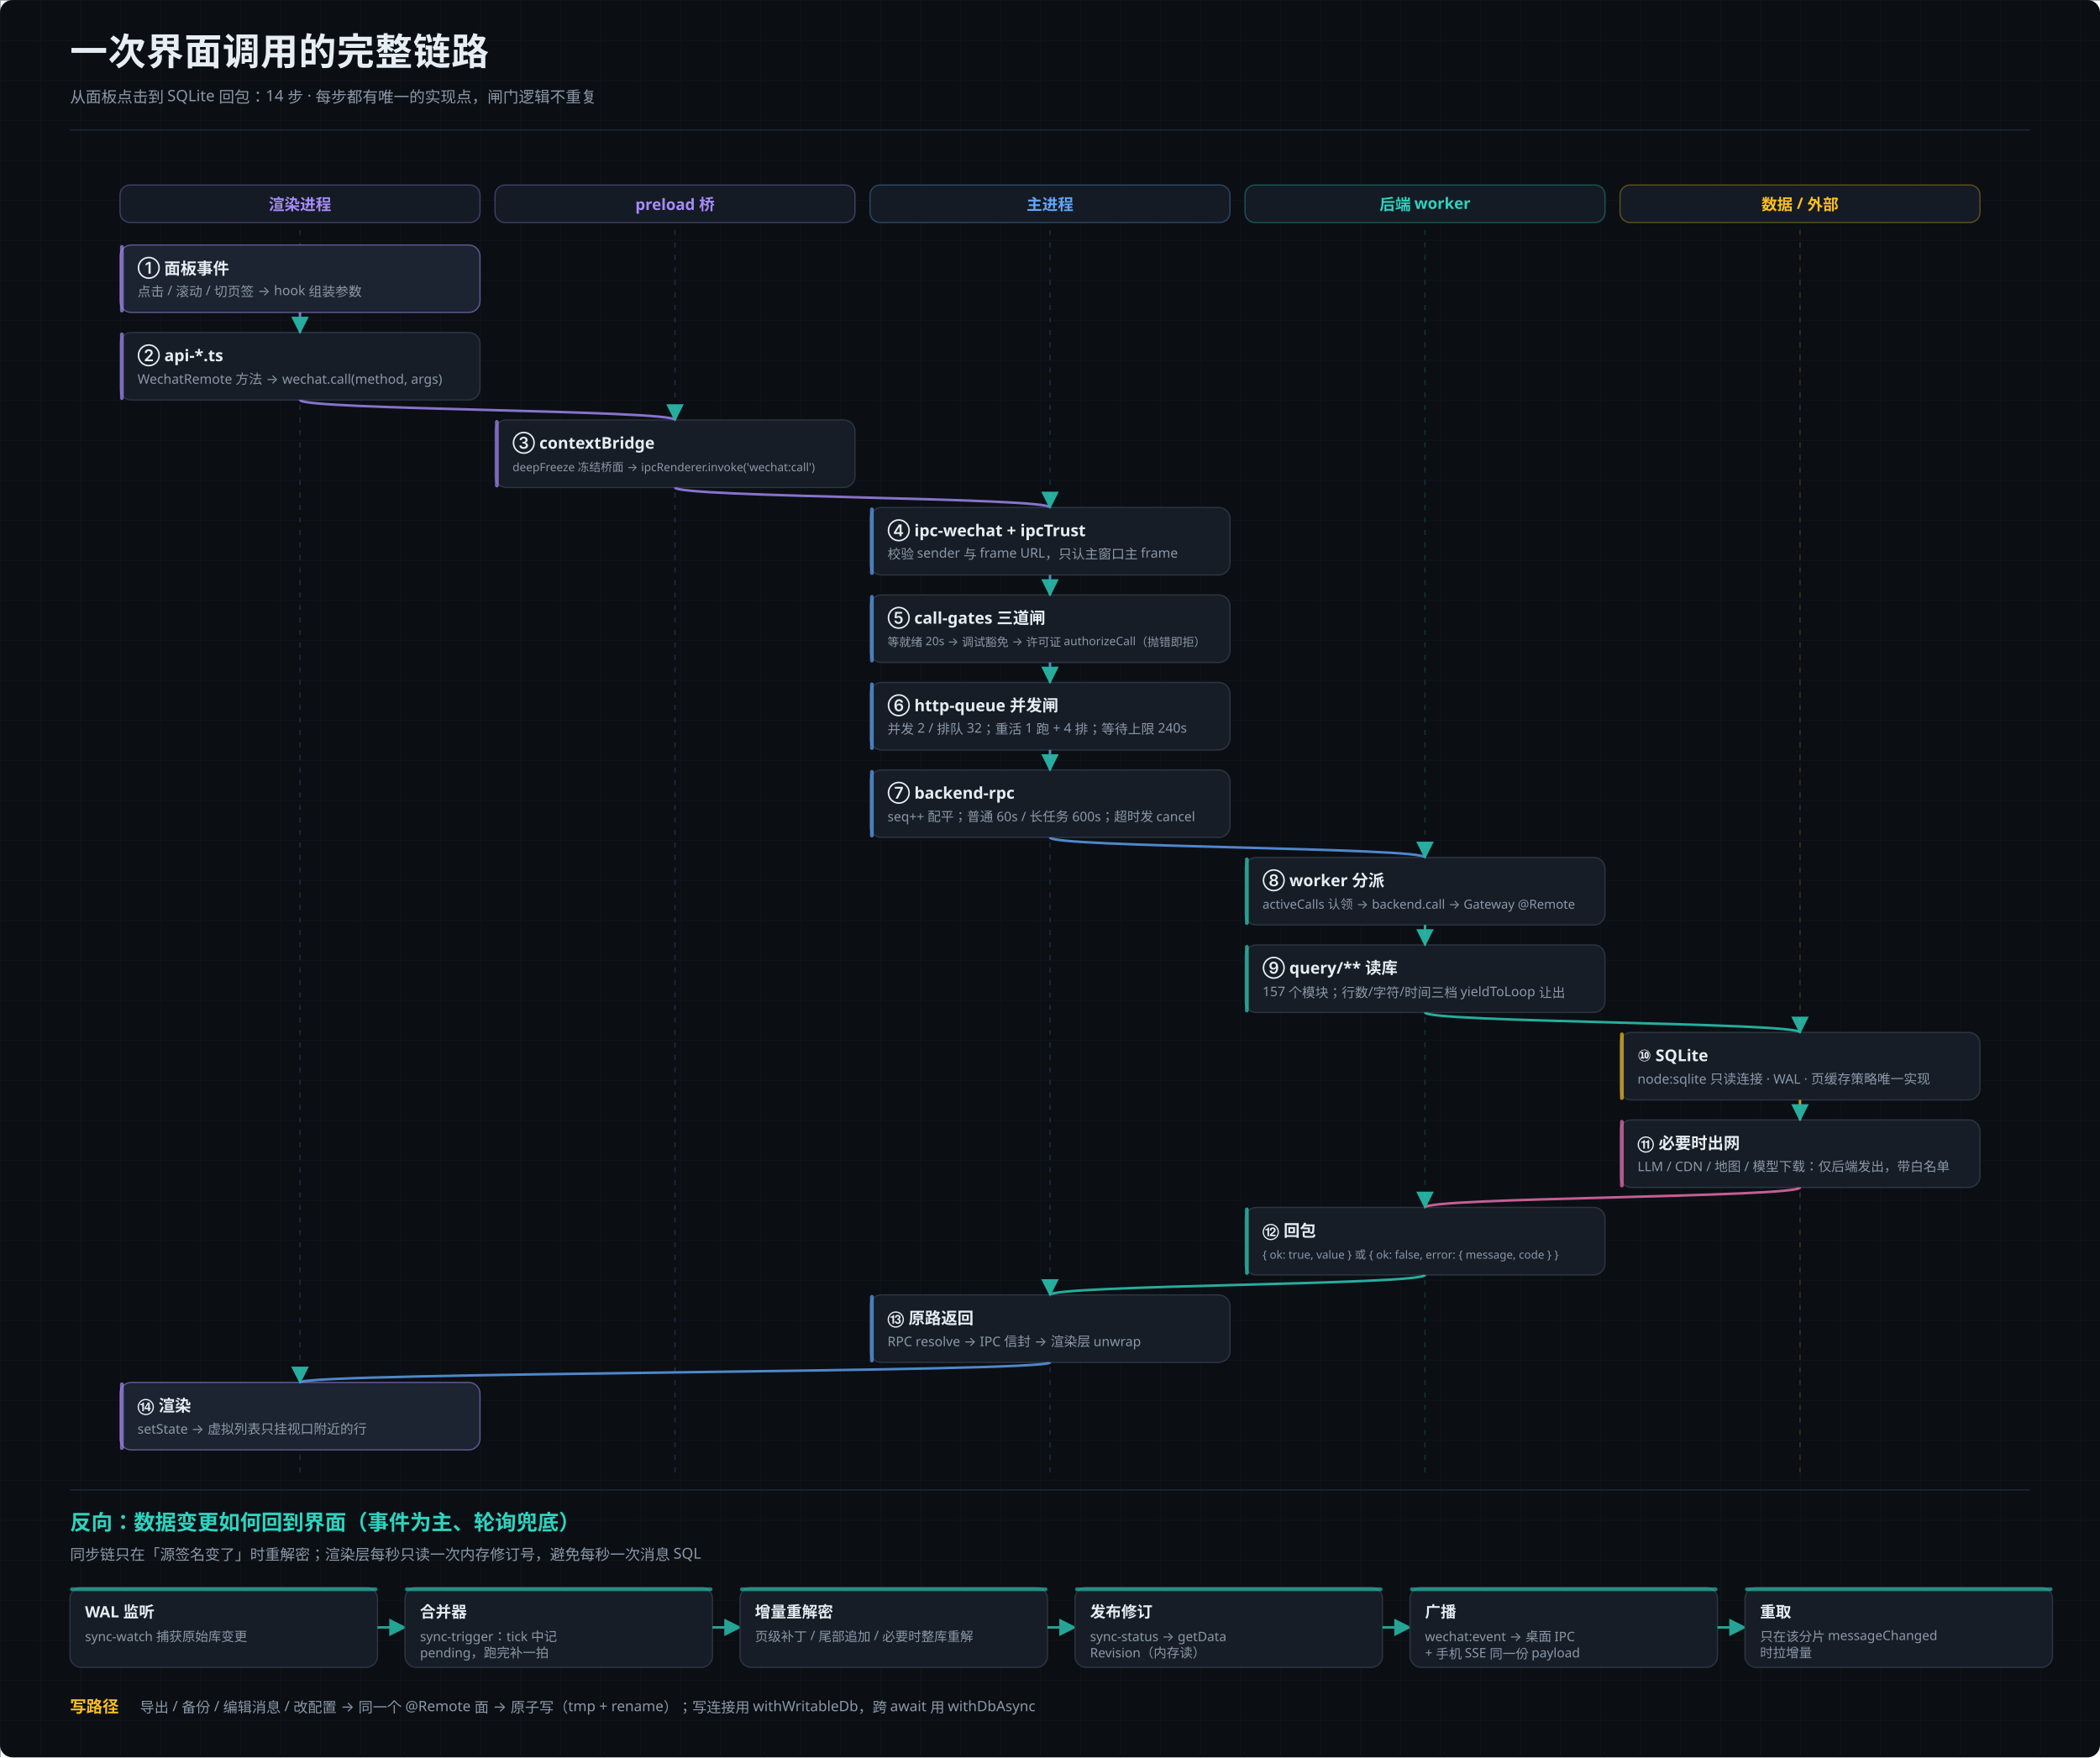
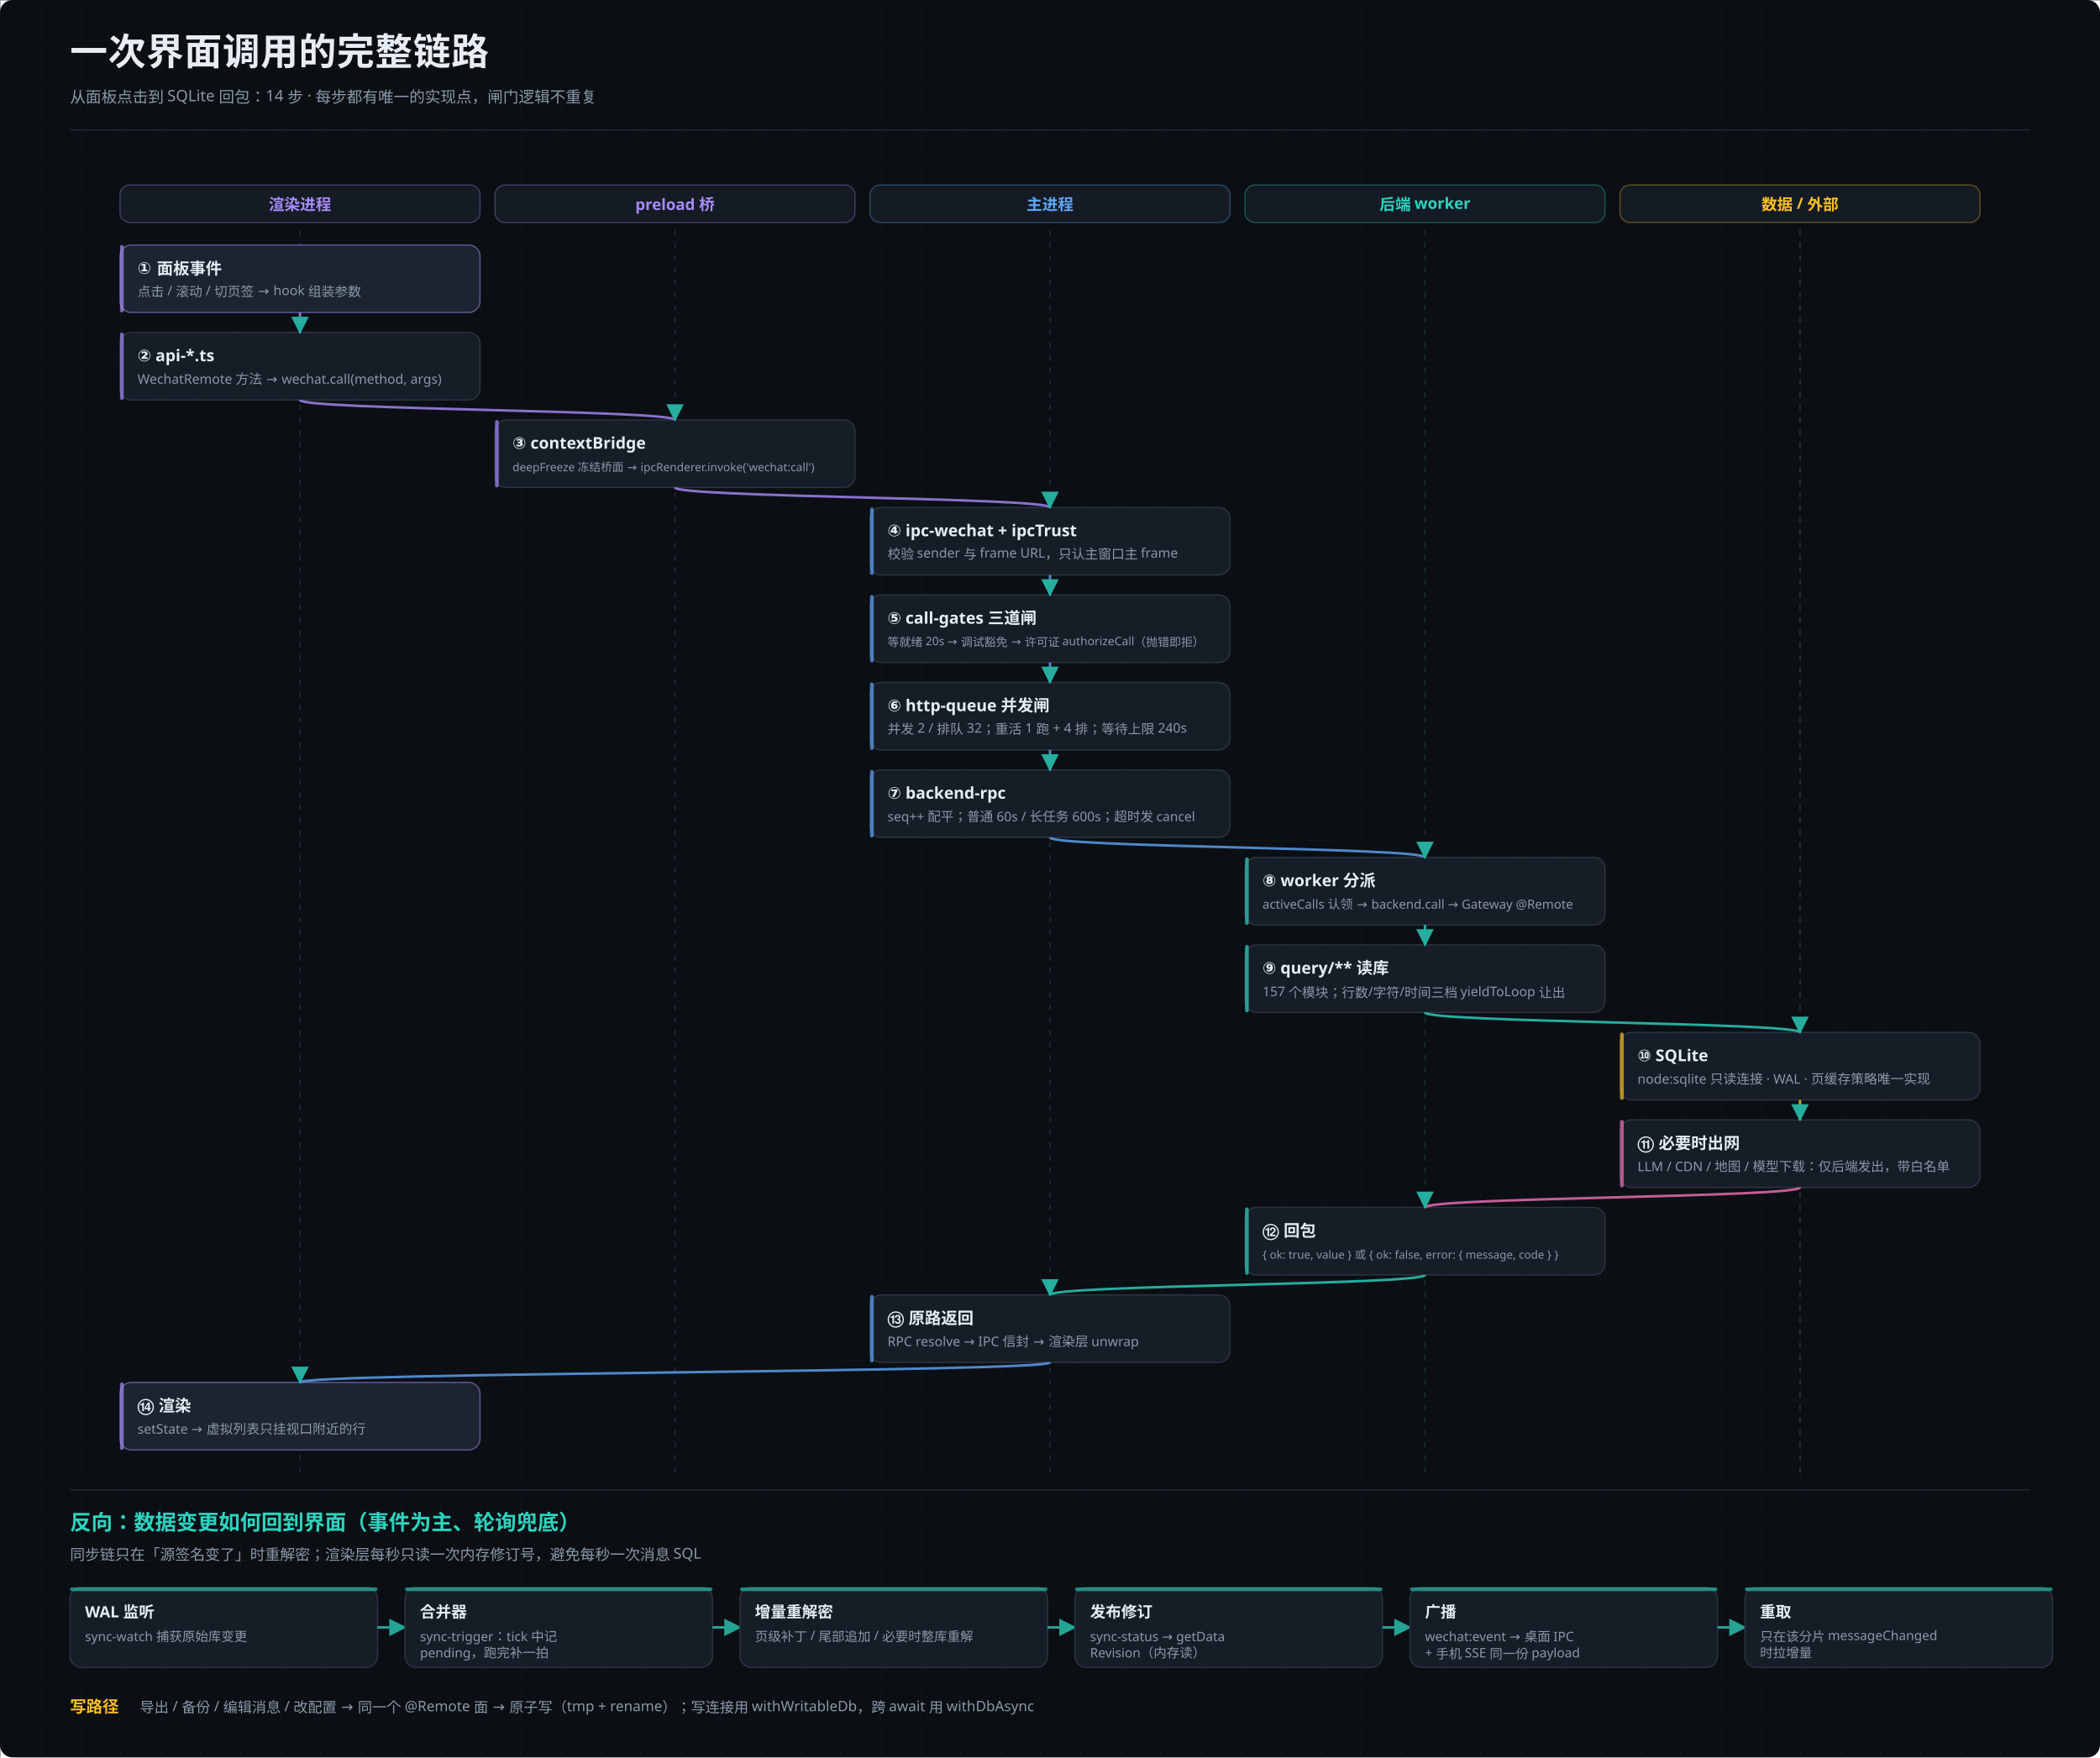
- <svg xmlns="http://www.w3.org/2000/svg" width="1680" height="1406" viewBox="0 0 1680 1406" font-family="&quot;Segoe UI&quot;, &quot;Microsoft YaHei&quot;, system-ui, -apple-system, sans-serif">
+ <svg xmlns="http://www.w3.org/2000/svg" width="1680" height="1406" viewBox="0 0 1680 1406" font-family="system-ui, sans-serif">
  <defs>
    <marker id="a-dim" viewBox="0 0 10 10" refX="9" refY="5" markerWidth="7" markerHeight="7" orient="auto-start-reverse">
      <path d="M 0 0 L 10 5 L 0 10 z" fill="#3d4855" />
    </marker>
    <marker id="a-blue" viewBox="0 0 10 10" refX="9" refY="5" markerWidth="7" markerHeight="7" orient="auto-start-reverse">
      <path d="M 0 0 L 10 5 L 0 10 z" fill="#60a5fa" />
    </marker>
    <marker id="a-teal" viewBox="0 0 10 10" refX="9" refY="5" markerWidth="7" markerHeight="7" orient="auto-start-reverse">
      <path d="M 0 0 L 10 5 L 0 10 z" fill="#2dd4bf" />
    </marker>
    <marker id="a-amber" viewBox="0 0 10 10" refX="9" refY="5" markerWidth="7" markerHeight="7" orient="auto-start-reverse">
      <path d="M 0 0 L 10 5 L 0 10 z" fill="#fbbf24" />
    </marker>
    <marker id="a-pink" viewBox="0 0 10 10" refX="9" refY="5" markerWidth="7" markerHeight="7" orient="auto-start-reverse">
      <path d="M 0 0 L 10 5 L 0 10 z" fill="#f472b6" />
    </marker>
    <marker id="a-violet" viewBox="0 0 10 10" refX="9" refY="5" markerWidth="7" markerHeight="7" orient="auto-start-reverse">
      <path d="M 0 0 L 10 5 L 0 10 z" fill="#a78bfa" />
    </marker>
    <filter id="glow" x="-30%" y="-30%" width="160%" height="160%">
      <feGaussianBlur stdDeviation="6" result="b" />
      <feMerge>
        <feMergeNode in="b" />
        <feMergeNode in="SourceGraphic" />
      </feMerge>
    </filter>
    <pattern id="grid" width="32" height="32" patternUnits="userSpaceOnUse">
      <path d="M32 0 L0 0 0 32" fill="none" stroke="#151b23" stroke-width="1" />
    </pattern>
  </defs>
  <rect x="0.0" y="0.0" width="1680.0" height="1406.0" rx="10" fill="#0b0f14" opacity="1.0" />
  <rect width="1680" height="1406" fill="url(#grid)" opacity="0.5" />
-   <text x="56.0" y="52.0" font-family="&quot;Segoe UI&quot;, &quot;Microsoft YaHei&quot;, system-ui, -apple-system, sans-serif" font-size="30" fill="#e6edf3" font-weight="700" text-anchor="start" opacity="1.0" letter-spacing="0.5">一次界面调用的完整链路</text>
-   <text x="56.0" y="82.0" font-family="&quot;Segoe UI&quot;, &quot;Microsoft YaHei&quot;, system-ui, -apple-system, sans-serif" font-size="12.5" fill="#8b98a8" font-weight="400" text-anchor="start" opacity="1.0">从面板点击到 SQLite 回包：14 步 · 每步都有唯一的实现点，闸门逻辑不重复</text>
+   <text x="56.0" y="52.0" font-family="system-ui, sans-serif" font-size="30" fill="#e6edf3" font-weight="700" text-anchor="start" opacity="1.0" letter-spacing="0.5">一次界面调用的完整链路</text>
+   <text x="56.0" y="82.0" font-family="system-ui, sans-serif" font-size="12.5" fill="#8b98a8" font-weight="400" text-anchor="start" opacity="1.0">从面板点击到 SQLite 回包：14 步 · 每步都有唯一的实现点，闸门逻辑不重复</text>
  <line x1="56" y1="104" x2="1624" y2="104" stroke="#1e2732" />
  <line x1="240.0" y1="184" x2="240.0" y2="1180" stroke="#a78bfa" stroke-width="1" stroke-dasharray="4 6" opacity="0.20" />
  <rect x="96.0" y="148.0" width="288.0" height="30.0" rx="8" fill="#141b24" stroke="#a78bfa55" stroke-width="1.0" opacity="1.0" />
-   <text x="240.0" y="168.0" font-family="&quot;Segoe UI&quot;, &quot;Microsoft YaHei&quot;, system-ui, -apple-system, sans-serif" font-size="12.5" fill="#a78bfa" font-weight="600" text-anchor="middle" opacity="1.0">渲染进程</text>
+   <text x="240.0" y="168.0" font-family="system-ui, sans-serif" font-size="12.5" fill="#a78bfa" font-weight="600" text-anchor="middle" opacity="1.0">渲染进程</text>
  <line x1="540.0" y1="184" x2="540.0" y2="1180" stroke="#a78bfa" stroke-width="1" stroke-dasharray="4 6" opacity="0.20" />
  <rect x="396.0" y="148.0" width="288.0" height="30.0" rx="8" fill="#141b24" stroke="#a78bfa55" stroke-width="1.0" opacity="1.0" />
-   <text x="540.0" y="168.0" font-family="&quot;Segoe UI&quot;, &quot;Microsoft YaHei&quot;, system-ui, -apple-system, sans-serif" font-size="12.5" fill="#a78bfa" font-weight="600" text-anchor="middle" opacity="1.0">preload 桥</text>
+   <text x="540.0" y="168.0" font-family="system-ui, sans-serif" font-size="12.5" fill="#a78bfa" font-weight="600" text-anchor="middle" opacity="1.0">preload 桥</text>
  <line x1="840.0" y1="184" x2="840.0" y2="1180" stroke="#60a5fa" stroke-width="1" stroke-dasharray="4 6" opacity="0.20" />
  <rect x="696.0" y="148.0" width="288.0" height="30.0" rx="8" fill="#141b24" stroke="#60a5fa55" stroke-width="1.0" opacity="1.0" />
-   <text x="840.0" y="168.0" font-family="&quot;Segoe UI&quot;, &quot;Microsoft YaHei&quot;, system-ui, -apple-system, sans-serif" font-size="12.5" fill="#60a5fa" font-weight="600" text-anchor="middle" opacity="1.0">主进程</text>
+   <text x="840.0" y="168.0" font-family="system-ui, sans-serif" font-size="12.5" fill="#60a5fa" font-weight="600" text-anchor="middle" opacity="1.0">主进程</text>
  <line x1="1140.0" y1="184" x2="1140.0" y2="1180" stroke="#2dd4bf" stroke-width="1" stroke-dasharray="4 6" opacity="0.20" />
  <rect x="996.0" y="148.0" width="288.0" height="30.0" rx="8" fill="#141b24" stroke="#2dd4bf55" stroke-width="1.0" opacity="1.0" />
-   <text x="1140.0" y="168.0" font-family="&quot;Segoe UI&quot;, &quot;Microsoft YaHei&quot;, system-ui, -apple-system, sans-serif" font-size="12.5" fill="#2dd4bf" font-weight="600" text-anchor="middle" opacity="1.0">后端 worker</text>
+   <text x="1140.0" y="168.0" font-family="system-ui, sans-serif" font-size="12.5" fill="#2dd4bf" font-weight="600" text-anchor="middle" opacity="1.0">后端 worker</text>
  <line x1="1440.0" y1="184" x2="1440.0" y2="1180" stroke="#fbbf24" stroke-width="1" stroke-dasharray="4 6" opacity="0.20" />
  <rect x="1296.0" y="148.0" width="288.0" height="30.0" rx="8" fill="#141b24" stroke="#fbbf2455" stroke-width="1.0" opacity="1.0" />
-   <text x="1440.0" y="168.0" font-family="&quot;Segoe UI&quot;, &quot;Microsoft YaHei&quot;, system-ui, -apple-system, sans-serif" font-size="12.5" fill="#fbbf24" font-weight="600" text-anchor="middle" opacity="1.0">数据 / 外部</text>
+   <text x="1440.0" y="168.0" font-family="system-ui, sans-serif" font-size="12.5" fill="#fbbf24" font-weight="600" text-anchor="middle" opacity="1.0">数据 / 外部</text>
  <rect x="96.0" y="196.0" width="288.0" height="54.0" rx="9" fill="#1b2430" stroke="#a78bfa88" stroke-width="1.0" opacity="1.0" />
  <rect x="96.0" y="196.0" width="3.0" height="54.0" rx="1.5" fill="#a78bfa" opacity="0.7" />
-   <text x="110.0" y="219.0" font-family="&quot;Segoe UI&quot;, &quot;Microsoft YaHei&quot;, system-ui, -apple-system, sans-serif" font-size="13" fill="#e6edf3" font-weight="600" text-anchor="start" opacity="1.0">① 面板事件</text>
-   <text x="110.0" y="237.0" font-family="&quot;Segoe UI&quot;, &quot;Microsoft YaHei&quot;, system-ui, -apple-system, sans-serif" font-size="10.6" fill="#8b98a8" font-weight="400" text-anchor="start" opacity="1.0">点击 / 滚动 / 切页签 → hook 组装参数</text>
+   <text x="110.0" y="219.0" font-family="system-ui, sans-serif" font-size="13" fill="#e6edf3" font-weight="600" text-anchor="start" opacity="1.0">① 面板事件</text>
+   <text x="110.0" y="237.0" font-family="system-ui, sans-serif" font-size="10.6" fill="#8b98a8" font-weight="400" text-anchor="start" opacity="1.0">点击 / 滚动 / 切页签 → hook 组装参数</text>
  <rect x="96.0" y="266.0" width="288.0" height="54.0" rx="9" fill="#161d26" stroke="#2b3542" stroke-width="1.0" opacity="1.0" />
  <rect x="96.0" y="266.0" width="3.0" height="54.0" rx="1.5" fill="#a78bfa" opacity="0.7" />
-   <text x="110.0" y="289.0" font-family="&quot;Segoe UI&quot;, &quot;Microsoft YaHei&quot;, system-ui, -apple-system, sans-serif" font-size="13" fill="#e6edf3" font-weight="600" text-anchor="start" opacity="1.0">② api-*.ts</text>
-   <text x="110.0" y="307.0" font-family="&quot;Segoe UI&quot;, &quot;Microsoft YaHei&quot;, system-ui, -apple-system, sans-serif" font-size="10.6" fill="#8b98a8" font-weight="400" text-anchor="start" opacity="1.0">WechatRemote 方法 → wechat.call(method, args)</text>
+   <text x="110.0" y="289.0" font-family="system-ui, sans-serif" font-size="13" fill="#e6edf3" font-weight="600" text-anchor="start" opacity="1.0">② api-*.ts</text>
+   <text x="110.0" y="307.0" font-family="system-ui, sans-serif" font-size="10.6" fill="#8b98a8" font-weight="400" text-anchor="start" opacity="1.0">WechatRemote 方法 → wechat.call(method, args)</text>
  <rect x="396.0" y="336.0" width="288.0" height="54.0" rx="9" fill="#161d26" stroke="#2b3542" stroke-width="1.0" opacity="1.0" />
  <rect x="396.0" y="336.0" width="3.0" height="54.0" rx="1.5" fill="#a78bfa" opacity="0.7" />
-   <text x="410.0" y="359.0" font-family="&quot;Segoe UI&quot;, &quot;Microsoft YaHei&quot;, system-ui, -apple-system, sans-serif" font-size="13" fill="#e6edf3" font-weight="600" text-anchor="start" opacity="1.0">③ contextBridge</text>
-   <text x="410.0" y="377.0" font-family="&quot;Segoe UI&quot;, &quot;Microsoft YaHei&quot;, system-ui, -apple-system, sans-serif" font-size="9.184" fill="#8b98a8" font-weight="400" text-anchor="start" opacity="1.0">deepFreeze 冻结桥面 → ipcRenderer.invoke('wechat:call')</text>
+   <text x="410.0" y="359.0" font-family="system-ui, sans-serif" font-size="13" fill="#e6edf3" font-weight="600" text-anchor="start" opacity="1.0">③ contextBridge</text>
+   <text x="410.0" y="377.0" font-family="system-ui, sans-serif" font-size="9.184" fill="#8b98a8" font-weight="400" text-anchor="start" opacity="1.0">deepFreeze 冻结桥面 → ipcRenderer.invoke('wechat:call')</text>
  <rect x="696.0" y="406.0" width="288.0" height="54.0" rx="9" fill="#161d26" stroke="#2b3542" stroke-width="1.0" opacity="1.0" />
  <rect x="696.0" y="406.0" width="3.0" height="54.0" rx="1.5" fill="#60a5fa" opacity="0.7" />
-   <text x="710.0" y="429.0" font-family="&quot;Segoe UI&quot;, &quot;Microsoft YaHei&quot;, system-ui, -apple-system, sans-serif" font-size="13" fill="#e6edf3" font-weight="600" text-anchor="start" opacity="1.0">④ ipc-wechat + ipcTrust</text>
-   <text x="710.0" y="447.0" font-family="&quot;Segoe UI&quot;, &quot;Microsoft YaHei&quot;, system-ui, -apple-system, sans-serif" font-size="10.6" fill="#8b98a8" font-weight="400" text-anchor="start" opacity="1.0">校验 sender 与 frame URL，只认主窗口主 frame</text>
+   <text x="710.0" y="429.0" font-family="system-ui, sans-serif" font-size="13" fill="#e6edf3" font-weight="600" text-anchor="start" opacity="1.0">④ ipc-wechat + ipcTrust</text>
+   <text x="710.0" y="447.0" font-family="system-ui, sans-serif" font-size="10.6" fill="#8b98a8" font-weight="400" text-anchor="start" opacity="1.0">校验 sender 与 frame URL，只认主窗口主 frame</text>
  <rect x="696.0" y="476.0" width="288.0" height="54.0" rx="9" fill="#161d26" stroke="#2b3542" stroke-width="1.0" opacity="1.0" />
  <rect x="696.0" y="476.0" width="3.0" height="54.0" rx="1.5" fill="#60a5fa" opacity="0.7" />
-   <text x="710.0" y="499.0" font-family="&quot;Segoe UI&quot;, &quot;Microsoft YaHei&quot;, system-ui, -apple-system, sans-serif" font-size="13" fill="#e6edf3" font-weight="600" text-anchor="start" opacity="1.0">⑤ call-gates 三道闸</text>
-   <text x="710.0" y="517.0" font-family="&quot;Segoe UI&quot;, &quot;Microsoft YaHei&quot;, system-ui, -apple-system, sans-serif" font-size="9.326" fill="#8b98a8" font-weight="400" text-anchor="start" opacity="1.0">等就绪 20s → 调试豁免 → 许可证 authorizeCall（抛错即拒）</text>
+   <text x="710.0" y="499.0" font-family="system-ui, sans-serif" font-size="13" fill="#e6edf3" font-weight="600" text-anchor="start" opacity="1.0">⑤ call-gates 三道闸</text>
+   <text x="710.0" y="517.0" font-family="system-ui, sans-serif" font-size="9.326" fill="#8b98a8" font-weight="400" text-anchor="start" opacity="1.0">等就绪 20s → 调试豁免 → 许可证 authorizeCall（抛错即拒）</text>
  <rect x="696.0" y="546.0" width="288.0" height="54.0" rx="9" fill="#161d26" stroke="#2b3542" stroke-width="1.0" opacity="1.0" />
  <rect x="696.0" y="546.0" width="3.0" height="54.0" rx="1.5" fill="#60a5fa" opacity="0.7" />
-   <text x="710.0" y="569.0" font-family="&quot;Segoe UI&quot;, &quot;Microsoft YaHei&quot;, system-ui, -apple-system, sans-serif" font-size="13" fill="#e6edf3" font-weight="600" text-anchor="start" opacity="1.0">⑥ http-queue 并发闸</text>
-   <text x="710.0" y="587.0" font-family="&quot;Segoe UI&quot;, &quot;Microsoft YaHei&quot;, system-ui, -apple-system, sans-serif" font-size="10.6" fill="#8b98a8" font-weight="400" text-anchor="start" opacity="1.0">并发 2 / 排队 32；重活 1 跑 + 4 排；等待上限 240s</text>
+   <text x="710.0" y="569.0" font-family="system-ui, sans-serif" font-size="13" fill="#e6edf3" font-weight="600" text-anchor="start" opacity="1.0">⑥ http-queue 并发闸</text>
+   <text x="710.0" y="587.0" font-family="system-ui, sans-serif" font-size="10.6" fill="#8b98a8" font-weight="400" text-anchor="start" opacity="1.0">并发 2 / 排队 32；重活 1 跑 + 4 排；等待上限 240s</text>
  <rect x="696.0" y="616.0" width="288.0" height="54.0" rx="9" fill="#161d26" stroke="#2b3542" stroke-width="1.0" opacity="1.0" />
  <rect x="696.0" y="616.0" width="3.0" height="54.0" rx="1.5" fill="#60a5fa" opacity="0.7" />
-   <text x="710.0" y="639.0" font-family="&quot;Segoe UI&quot;, &quot;Microsoft YaHei&quot;, system-ui, -apple-system, sans-serif" font-size="13" fill="#e6edf3" font-weight="600" text-anchor="start" opacity="1.0">⑦ backend-rpc</text>
-   <text x="710.0" y="657.0" font-family="&quot;Segoe UI&quot;, &quot;Microsoft YaHei&quot;, system-ui, -apple-system, sans-serif" font-size="10.481" fill="#8b98a8" font-weight="400" text-anchor="start" opacity="1.0">seq++ 配平；普通 60s / 长任务 600s；超时发 cancel</text>
+   <text x="710.0" y="639.0" font-family="system-ui, sans-serif" font-size="13" fill="#e6edf3" font-weight="600" text-anchor="start" opacity="1.0">⑦ backend-rpc</text>
+   <text x="710.0" y="657.0" font-family="system-ui, sans-serif" font-size="10.481" fill="#8b98a8" font-weight="400" text-anchor="start" opacity="1.0">seq++ 配平；普通 60s / 长任务 600s；超时发 cancel</text>
  <rect x="996.0" y="686.0" width="288.0" height="54.0" rx="9" fill="#161d26" stroke="#2b3542" stroke-width="1.0" opacity="1.0" />
  <rect x="996.0" y="686.0" width="3.0" height="54.0" rx="1.5" fill="#2dd4bf" opacity="0.7" />
-   <text x="1010.0" y="709.0" font-family="&quot;Segoe UI&quot;, &quot;Microsoft YaHei&quot;, system-ui, -apple-system, sans-serif" font-size="13" fill="#e6edf3" font-weight="600" text-anchor="start" opacity="1.0">⑧ worker 分派</text>
-   <text x="1010.0" y="727.0" font-family="&quot;Segoe UI&quot;, &quot;Microsoft YaHei&quot;, system-ui, -apple-system, sans-serif" font-size="10.065" fill="#8b98a8" font-weight="400" text-anchor="start" opacity="1.0">activeCalls 认领 → backend.call → Gateway @Remote</text>
+   <text x="1010.0" y="709.0" font-family="system-ui, sans-serif" font-size="13" fill="#e6edf3" font-weight="600" text-anchor="start" opacity="1.0">⑧ worker 分派</text>
+   <text x="1010.0" y="727.0" font-family="system-ui, sans-serif" font-size="10.065" fill="#8b98a8" font-weight="400" text-anchor="start" opacity="1.0">activeCalls 认领 → backend.call → Gateway @Remote</text>
  <rect x="996.0" y="756.0" width="288.0" height="54.0" rx="9" fill="#161d26" stroke="#2b3542" stroke-width="1.0" opacity="1.0" />
  <rect x="996.0" y="756.0" width="3.0" height="54.0" rx="1.5" fill="#2dd4bf" opacity="0.7" />
-   <text x="1010.0" y="779.0" font-family="&quot;Segoe UI&quot;, &quot;Microsoft YaHei&quot;, system-ui, -apple-system, sans-serif" font-size="13" fill="#e6edf3" font-weight="600" text-anchor="start" opacity="1.0">⑨ query/** 读库</text>
-   <text x="1010.0" y="797.0" font-family="&quot;Segoe UI&quot;, &quot;Microsoft YaHei&quot;, system-ui, -apple-system, sans-serif" font-size="10.6" fill="#8b98a8" font-weight="400" text-anchor="start" opacity="1.0">157 个模块；行数/字符/时间三档 yieldToLoop 让出</text>
+   <text x="1010.0" y="779.0" font-family="system-ui, sans-serif" font-size="13" fill="#e6edf3" font-weight="600" text-anchor="start" opacity="1.0">⑨ query/** 读库</text>
+   <text x="1010.0" y="797.0" font-family="system-ui, sans-serif" font-size="10.6" fill="#8b98a8" font-weight="400" text-anchor="start" opacity="1.0">157 个模块；行数/字符/时间三档 yieldToLoop 让出</text>
  <rect x="1296.0" y="826.0" width="288.0" height="54.0" rx="9" fill="#161d26" stroke="#2b3542" stroke-width="1.0" opacity="1.0" />
  <rect x="1296.0" y="826.0" width="3.0" height="54.0" rx="1.5" fill="#fbbf24" opacity="0.7" />
-   <text x="1310.0" y="849.0" font-family="&quot;Segoe UI&quot;, &quot;Microsoft YaHei&quot;, system-ui, -apple-system, sans-serif" font-size="13" fill="#e6edf3" font-weight="600" text-anchor="start" opacity="1.0">⑩ SQLite</text>
-   <text x="1310.0" y="867.0" font-family="&quot;Segoe UI&quot;, &quot;Microsoft YaHei&quot;, system-ui, -apple-system, sans-serif" font-size="10.6" fill="#8b98a8" font-weight="400" text-anchor="start" opacity="1.0">node:sqlite 只读连接 · WAL · 页缓存策略唯一实现</text>
+   <text x="1310.0" y="849.0" font-family="system-ui, sans-serif" font-size="13" fill="#e6edf3" font-weight="600" text-anchor="start" opacity="1.0">⑩ SQLite</text>
+   <text x="1310.0" y="867.0" font-family="system-ui, sans-serif" font-size="10.6" fill="#8b98a8" font-weight="400" text-anchor="start" opacity="1.0">node:sqlite 只读连接 · WAL · 页缓存策略唯一实现</text>
  <rect x="1296.0" y="896.0" width="288.0" height="54.0" rx="9" fill="#161d26" stroke="#2b3542" stroke-width="1.0" opacity="1.0" />
  <rect x="1296.0" y="896.0" width="3.0" height="54.0" rx="1.5" fill="#f472b6" opacity="0.7" />
-   <text x="1310.0" y="919.0" font-family="&quot;Segoe UI&quot;, &quot;Microsoft YaHei&quot;, system-ui, -apple-system, sans-serif" font-size="13" fill="#e6edf3" font-weight="600" text-anchor="start" opacity="1.0">⑪ 必要时出网</text>
-   <text x="1310.0" y="937.0" font-family="&quot;Segoe UI&quot;, &quot;Microsoft YaHei&quot;, system-ui, -apple-system, sans-serif" font-size="10.516" fill="#8b98a8" font-weight="400" text-anchor="start" opacity="1.0">LLM / CDN / 地图 / 模型下载：仅后端发出，带白名单</text>
+   <text x="1310.0" y="919.0" font-family="system-ui, sans-serif" font-size="13" fill="#e6edf3" font-weight="600" text-anchor="start" opacity="1.0">⑪ 必要时出网</text>
+   <text x="1310.0" y="937.0" font-family="system-ui, sans-serif" font-size="10.516" fill="#8b98a8" font-weight="400" text-anchor="start" opacity="1.0">LLM / CDN / 地图 / 模型下载：仅后端发出，带白名单</text>
  <rect x="996.0" y="966.0" width="288.0" height="54.0" rx="9" fill="#161d26" stroke="#2b3542" stroke-width="1.0" opacity="1.0" />
  <rect x="996.0" y="966.0" width="3.0" height="54.0" rx="1.5" fill="#2dd4bf" opacity="0.7" />
-   <text x="1010.0" y="989.0" font-family="&quot;Segoe UI&quot;, &quot;Microsoft YaHei&quot;, system-ui, -apple-system, sans-serif" font-size="13" fill="#e6edf3" font-weight="600" text-anchor="start" opacity="1.0">⑫ 回包</text>
-   <text x="1010.0" y="1007.0" font-family="&quot;Segoe UI&quot;, &quot;Microsoft YaHei&quot;, system-ui, -apple-system, sans-serif" font-size="9.0" fill="#8b98a8" font-weight="400" text-anchor="start" opacity="1.0">{ ok: true, value } 或 { ok: false, error: { message, code } }</text>
+   <text x="1010.0" y="989.0" font-family="system-ui, sans-serif" font-size="13" fill="#e6edf3" font-weight="600" text-anchor="start" opacity="1.0">⑫ 回包</text>
+   <text x="1010.0" y="1007.0" font-family="system-ui, sans-serif" font-size="9.0" fill="#8b98a8" font-weight="400" text-anchor="start" opacity="1.0">{ ok: true, value } 或 { ok: false, error: { message, code } }</text>
  <rect x="696.0" y="1036.0" width="288.0" height="54.0" rx="9" fill="#161d26" stroke="#2b3542" stroke-width="1.0" opacity="1.0" />
  <rect x="696.0" y="1036.0" width="3.0" height="54.0" rx="1.5" fill="#60a5fa" opacity="0.7" />
-   <text x="710.0" y="1059.0" font-family="&quot;Segoe UI&quot;, &quot;Microsoft YaHei&quot;, system-ui, -apple-system, sans-serif" font-size="13" fill="#e6edf3" font-weight="600" text-anchor="start" opacity="1.0">⑬ 原路返回</text>
-   <text x="710.0" y="1077.0" font-family="&quot;Segoe UI&quot;, &quot;Microsoft YaHei&quot;, system-ui, -apple-system, sans-serif" font-size="10.6" fill="#8b98a8" font-weight="400" text-anchor="start" opacity="1.0">RPC resolve → IPC 信封 → 渲染层 unwrap</text>
+   <text x="710.0" y="1059.0" font-family="system-ui, sans-serif" font-size="13" fill="#e6edf3" font-weight="600" text-anchor="start" opacity="1.0">⑬ 原路返回</text>
+   <text x="710.0" y="1077.0" font-family="system-ui, sans-serif" font-size="10.6" fill="#8b98a8" font-weight="400" text-anchor="start" opacity="1.0">RPC resolve → IPC 信封 → 渲染层 unwrap</text>
  <rect x="96.0" y="1106.0" width="288.0" height="54.0" rx="9" fill="#1b2430" stroke="#a78bfa88" stroke-width="1.0" opacity="1.0" />
  <rect x="96.0" y="1106.0" width="3.0" height="54.0" rx="1.5" fill="#a78bfa" opacity="0.7" />
-   <text x="110.0" y="1129.0" font-family="&quot;Segoe UI&quot;, &quot;Microsoft YaHei&quot;, system-ui, -apple-system, sans-serif" font-size="13" fill="#e6edf3" font-weight="600" text-anchor="start" opacity="1.0">⑭ 渲染</text>
-   <text x="110.0" y="1147.0" font-family="&quot;Segoe UI&quot;, &quot;Microsoft YaHei&quot;, system-ui, -apple-system, sans-serif" font-size="10.6" fill="#8b98a8" font-weight="400" text-anchor="start" opacity="1.0">setState → 虚拟列表只挂视口附近的行</text>
+   <text x="110.0" y="1129.0" font-family="system-ui, sans-serif" font-size="13" fill="#e6edf3" font-weight="600" text-anchor="start" opacity="1.0">⑭ 渲染</text>
+   <text x="110.0" y="1147.0" font-family="system-ui, sans-serif" font-size="10.6" fill="#8b98a8" font-weight="400" text-anchor="start" opacity="1.0">setState → 虚拟列表只挂视口附近的行</text>
  <line x1="240.0" y1="250" x2="240.0" y2="266" stroke="#a78bfa" stroke-width="2" marker-end="url(#a-teal)" opacity="0.8" />
  <path d="M240.0 320 C 240.0 328.0, 540.0 328.0, 540.0 336" fill="none" stroke="#a78bfa" stroke-width="2" marker-end="url(#a-teal)" opacity="0.8" />
  <path d="M540.0 390 C 540.0 398.0, 840.0 398.0, 840.0 406" fill="none" stroke="#a78bfa" stroke-width="2" marker-end="url(#a-teal)" opacity="0.8" />
  <line x1="840.0" y1="460" x2="840.0" y2="476" stroke="#60a5fa" stroke-width="2" marker-end="url(#a-teal)" opacity="0.8" />
  <line x1="840.0" y1="530" x2="840.0" y2="546" stroke="#60a5fa" stroke-width="2" marker-end="url(#a-teal)" opacity="0.8" />
  <line x1="840.0" y1="600" x2="840.0" y2="616" stroke="#60a5fa" stroke-width="2" marker-end="url(#a-teal)" opacity="0.8" />
  <path d="M840.0 670 C 840.0 678.0, 1140.0 678.0, 1140.0 686" fill="none" stroke="#60a5fa" stroke-width="2" marker-end="url(#a-teal)" opacity="0.8" />
  <line x1="1140.0" y1="740" x2="1140.0" y2="756" stroke="#2dd4bf" stroke-width="2" marker-end="url(#a-teal)" opacity="0.8" />
  <path d="M1140.0 810 C 1140.0 818.0, 1440.0 818.0, 1440.0 826" fill="none" stroke="#2dd4bf" stroke-width="2" marker-end="url(#a-teal)" opacity="0.8" />
  <line x1="1440.0" y1="880" x2="1440.0" y2="896" stroke="#fbbf24" stroke-width="2" marker-end="url(#a-teal)" opacity="0.8" />
  <path d="M1440.0 950 C 1440.0 958.0, 1140.0 958.0, 1140.0 966" fill="none" stroke="#f472b6" stroke-width="2" marker-end="url(#a-teal)" opacity="0.8" />
  <path d="M1140.0 1020 C 1140.0 1028.0, 840.0 1028.0, 840.0 1036" fill="none" stroke="#2dd4bf" stroke-width="2" marker-end="url(#a-teal)" opacity="0.8" />
  <path d="M840.0 1090 C 840.0 1098.0, 240.0 1098.0, 240.0 1106" fill="none" stroke="#60a5fa" stroke-width="2" marker-end="url(#a-teal)" opacity="0.8" />
  <line x1="56" y1="1192" x2="1624" y2="1192" stroke="#1e2732" />
-   <text x="56.0" y="1224.0" font-family="&quot;Segoe UI&quot;, &quot;Microsoft YaHei&quot;, system-ui, -apple-system, sans-serif" font-size="17" fill="#2dd4bf" font-weight="700" text-anchor="start" opacity="1.0">反向：数据变更如何回到界面（事件为主、轮询兜底）</text>
-   <text x="56.0" y="1248.0" font-family="&quot;Segoe UI&quot;, &quot;Microsoft YaHei&quot;, system-ui, -apple-system, sans-serif" font-size="12" fill="#8b98a8" font-weight="400" text-anchor="start" opacity="1.0">同步链只在「源签名变了」时重解密；渲染层每秒只读一次内存修订号，避免每秒一次消息 SQL</text>
+   <text x="56.0" y="1224.0" font-family="system-ui, sans-serif" font-size="17" fill="#2dd4bf" font-weight="700" text-anchor="start" opacity="1.0">反向：数据变更如何回到界面（事件为主、轮询兜底）</text>
+   <text x="56.0" y="1248.0" font-family="system-ui, sans-serif" font-size="12" fill="#8b98a8" font-weight="400" text-anchor="start" opacity="1.0">同步链只在「源签名变了」时重解密；渲染层每秒只读一次内存修订号，避免每秒一次消息 SQL</text>
  <rect x="56.0" y="1270.0" width="246.0" height="64.0" rx="9" fill="#161d26" stroke="#2b3542" stroke-width="1.0" opacity="1.0" />
  <rect x="56.0" y="1270.0" width="246.0" height="3.0" rx="1.5" fill="#2dd4bf" opacity="0.6" />
-   <text x="68.0" y="1294.0" font-family="&quot;Segoe UI&quot;, &quot;Microsoft YaHei&quot;, system-ui, -apple-system, sans-serif" font-size="12.5" fill="#e6edf3" font-weight="600" text-anchor="start" opacity="1.0">WAL 监听</text>
-   <text x="68.0" y="1313.0" font-family="&quot;Segoe UI&quot;, &quot;Microsoft YaHei&quot;, system-ui, -apple-system, sans-serif" font-size="10.4" fill="#8b98a8" font-weight="400" text-anchor="start" opacity="1.0">sync-watch 捕获原始库变更</text>
+   <text x="68.0" y="1294.0" font-family="system-ui, sans-serif" font-size="12.5" fill="#e6edf3" font-weight="600" text-anchor="start" opacity="1.0">WAL 监听</text>
+   <text x="68.0" y="1313.0" font-family="system-ui, sans-serif" font-size="10.4" fill="#8b98a8" font-weight="400" text-anchor="start" opacity="1.0">sync-watch 捕获原始库变更</text>
  <line x1="302" y1="1302" x2="324" y2="1302" stroke="#2dd4bf" stroke-width="2" marker-end="url(#a-teal)" opacity="0.75" />
  <rect x="324.0" y="1270.0" width="246.0" height="64.0" rx="9" fill="#161d26" stroke="#2b3542" stroke-width="1.0" opacity="1.0" />
  <rect x="324.0" y="1270.0" width="246.0" height="3.0" rx="1.5" fill="#2dd4bf" opacity="0.6" />
-   <text x="336.0" y="1294.0" font-family="&quot;Segoe UI&quot;, &quot;Microsoft YaHei&quot;, system-ui, -apple-system, sans-serif" font-size="12.5" fill="#e6edf3" font-weight="600" text-anchor="start" opacity="1.0">合并器</text>
-   <text x="336.0" y="1313.0" font-family="&quot;Segoe UI&quot;, &quot;Microsoft YaHei&quot;, system-ui, -apple-system, sans-serif" font-size="10.4" fill="#8b98a8" font-weight="400" text-anchor="start" opacity="1.0">sync-trigger：tick 中记 </text>
-   <text x="336.0" y="1326.0" font-family="&quot;Segoe UI&quot;, &quot;Microsoft YaHei&quot;, system-ui, -apple-system, sans-serif" font-size="10.4" fill="#8b98a8" font-weight="400" text-anchor="start" opacity="1.0">pending，跑完补一拍</text>
+   <text x="336.0" y="1294.0" font-family="system-ui, sans-serif" font-size="12.5" fill="#e6edf3" font-weight="600" text-anchor="start" opacity="1.0">合并器</text>
+   <text x="336.0" y="1313.0" font-family="system-ui, sans-serif" font-size="10.4" fill="#8b98a8" font-weight="400" text-anchor="start" opacity="1.0">sync-trigger：tick 中记 </text>
+   <text x="336.0" y="1326.0" font-family="system-ui, sans-serif" font-size="10.4" fill="#8b98a8" font-weight="400" text-anchor="start" opacity="1.0">pending，跑完补一拍</text>
  <line x1="570" y1="1302" x2="592" y2="1302" stroke="#2dd4bf" stroke-width="2" marker-end="url(#a-teal)" opacity="0.75" />
  <rect x="592.0" y="1270.0" width="246.0" height="64.0" rx="9" fill="#161d26" stroke="#2b3542" stroke-width="1.0" opacity="1.0" />
  <rect x="592.0" y="1270.0" width="246.0" height="3.0" rx="1.5" fill="#2dd4bf" opacity="0.6" />
-   <text x="604.0" y="1294.0" font-family="&quot;Segoe UI&quot;, &quot;Microsoft YaHei&quot;, system-ui, -apple-system, sans-serif" font-size="12.5" fill="#e6edf3" font-weight="600" text-anchor="start" opacity="1.0">增量重解密</text>
-   <text x="604.0" y="1313.0" font-family="&quot;Segoe UI&quot;, &quot;Microsoft YaHei&quot;, system-ui, -apple-system, sans-serif" font-size="10.4" fill="#8b98a8" font-weight="400" text-anchor="start" opacity="1.0">页级补丁 / 尾部追加 / 必要时整库重解</text>
+   <text x="604.0" y="1294.0" font-family="system-ui, sans-serif" font-size="12.5" fill="#e6edf3" font-weight="600" text-anchor="start" opacity="1.0">增量重解密</text>
+   <text x="604.0" y="1313.0" font-family="system-ui, sans-serif" font-size="10.4" fill="#8b98a8" font-weight="400" text-anchor="start" opacity="1.0">页级补丁 / 尾部追加 / 必要时整库重解</text>
  <line x1="838" y1="1302" x2="860" y2="1302" stroke="#2dd4bf" stroke-width="2" marker-end="url(#a-teal)" opacity="0.75" />
  <rect x="860.0" y="1270.0" width="246.0" height="64.0" rx="9" fill="#161d26" stroke="#2b3542" stroke-width="1.0" opacity="1.0" />
  <rect x="860.0" y="1270.0" width="246.0" height="3.0" rx="1.5" fill="#2dd4bf" opacity="0.6" />
-   <text x="872.0" y="1294.0" font-family="&quot;Segoe UI&quot;, &quot;Microsoft YaHei&quot;, system-ui, -apple-system, sans-serif" font-size="12.5" fill="#e6edf3" font-weight="600" text-anchor="start" opacity="1.0">发布修订</text>
-   <text x="872.0" y="1313.0" font-family="&quot;Segoe UI&quot;, &quot;Microsoft YaHei&quot;, system-ui, -apple-system, sans-serif" font-size="10.4" fill="#8b98a8" font-weight="400" text-anchor="start" opacity="1.0">sync-status → getData</text>
-   <text x="872.0" y="1326.0" font-family="&quot;Segoe UI&quot;, &quot;Microsoft YaHei&quot;, system-ui, -apple-system, sans-serif" font-size="10.4" fill="#8b98a8" font-weight="400" text-anchor="start" opacity="1.0">Revision（内存读）</text>
+   <text x="872.0" y="1294.0" font-family="system-ui, sans-serif" font-size="12.5" fill="#e6edf3" font-weight="600" text-anchor="start" opacity="1.0">发布修订</text>
+   <text x="872.0" y="1313.0" font-family="system-ui, sans-serif" font-size="10.4" fill="#8b98a8" font-weight="400" text-anchor="start" opacity="1.0">sync-status → getData</text>
+   <text x="872.0" y="1326.0" font-family="system-ui, sans-serif" font-size="10.4" fill="#8b98a8" font-weight="400" text-anchor="start" opacity="1.0">Revision（内存读）</text>
  <line x1="1106" y1="1302" x2="1128" y2="1302" stroke="#2dd4bf" stroke-width="2" marker-end="url(#a-teal)" opacity="0.75" />
  <rect x="1128.0" y="1270.0" width="246.0" height="64.0" rx="9" fill="#161d26" stroke="#2b3542" stroke-width="1.0" opacity="1.0" />
  <rect x="1128.0" y="1270.0" width="246.0" height="3.0" rx="1.5" fill="#2dd4bf" opacity="0.6" />
-   <text x="1140.0" y="1294.0" font-family="&quot;Segoe UI&quot;, &quot;Microsoft YaHei&quot;, system-ui, -apple-system, sans-serif" font-size="12.5" fill="#e6edf3" font-weight="600" text-anchor="start" opacity="1.0">广播</text>
-   <text x="1140.0" y="1313.0" font-family="&quot;Segoe UI&quot;, &quot;Microsoft YaHei&quot;, system-ui, -apple-system, sans-serif" font-size="10.4" fill="#8b98a8" font-weight="400" text-anchor="start" opacity="1.0">wechat:event → 桌面 IPC</text>
-   <text x="1140.0" y="1326.0" font-family="&quot;Segoe UI&quot;, &quot;Microsoft YaHei&quot;, system-ui, -apple-system, sans-serif" font-size="10.4" fill="#8b98a8" font-weight="400" text-anchor="start" opacity="1.0"> + 手机 SSE 同一份 payload</text>
+   <text x="1140.0" y="1294.0" font-family="system-ui, sans-serif" font-size="12.5" fill="#e6edf3" font-weight="600" text-anchor="start" opacity="1.0">广播</text>
+   <text x="1140.0" y="1313.0" font-family="system-ui, sans-serif" font-size="10.4" fill="#8b98a8" font-weight="400" text-anchor="start" opacity="1.0">wechat:event → 桌面 IPC</text>
+   <text x="1140.0" y="1326.0" font-family="system-ui, sans-serif" font-size="10.4" fill="#8b98a8" font-weight="400" text-anchor="start" opacity="1.0"> + 手机 SSE 同一份 payload</text>
  <line x1="1374" y1="1302" x2="1396" y2="1302" stroke="#2dd4bf" stroke-width="2" marker-end="url(#a-teal)" opacity="0.75" />
  <rect x="1396.0" y="1270.0" width="246.0" height="64.0" rx="9" fill="#161d26" stroke="#2b3542" stroke-width="1.0" opacity="1.0" />
  <rect x="1396.0" y="1270.0" width="246.0" height="3.0" rx="1.5" fill="#2dd4bf" opacity="0.6" />
-   <text x="1408.0" y="1294.0" font-family="&quot;Segoe UI&quot;, &quot;Microsoft YaHei&quot;, system-ui, -apple-system, sans-serif" font-size="12.5" fill="#e6edf3" font-weight="600" text-anchor="start" opacity="1.0">重取</text>
-   <text x="1408.0" y="1313.0" font-family="&quot;Segoe UI&quot;, &quot;Microsoft YaHei&quot;, system-ui, -apple-system, sans-serif" font-size="10.4" fill="#8b98a8" font-weight="400" text-anchor="start" opacity="1.0">只在该分片 messageChanged </text>
-   <text x="1408.0" y="1326.0" font-family="&quot;Segoe UI&quot;, &quot;Microsoft YaHei&quot;, system-ui, -apple-system, sans-serif" font-size="10.4" fill="#8b98a8" font-weight="400" text-anchor="start" opacity="1.0">时拉增量</text>
-   <text x="56.0" y="1370.0" font-family="&quot;Segoe UI&quot;, &quot;Microsoft YaHei&quot;, system-ui, -apple-system, sans-serif" font-size="13" fill="#fbbf24" font-weight="700" text-anchor="start" opacity="1.0">写路径</text>
-   <text x="112.0" y="1370.0" font-family="&quot;Segoe UI&quot;, &quot;Microsoft YaHei&quot;, system-ui, -apple-system, sans-serif" font-size="11.5" fill="#8b98a8" font-weight="400" text-anchor="start" opacity="1.0">导出 / 备份 / 编辑消息 / 改配置 → 同一个 @Remote 面 → 原子写（tmp + rename）；写连接用 withWritableDb，跨 await 用 withDbAsync</text>
+   <text x="1408.0" y="1294.0" font-family="system-ui, sans-serif" font-size="12.5" fill="#e6edf3" font-weight="600" text-anchor="start" opacity="1.0">重取</text>
+   <text x="1408.0" y="1313.0" font-family="system-ui, sans-serif" font-size="10.4" fill="#8b98a8" font-weight="400" text-anchor="start" opacity="1.0">只在该分片 messageChanged </text>
+   <text x="1408.0" y="1326.0" font-family="system-ui, sans-serif" font-size="10.4" fill="#8b98a8" font-weight="400" text-anchor="start" opacity="1.0">时拉增量</text>
+   <text x="56.0" y="1370.0" font-family="system-ui, sans-serif" font-size="13" fill="#fbbf24" font-weight="700" text-anchor="start" opacity="1.0">写路径</text>
+   <text x="112.0" y="1370.0" font-family="system-ui, sans-serif" font-size="11.5" fill="#8b98a8" font-weight="400" text-anchor="start" opacity="1.0">导出 / 备份 / 编辑消息 / 改配置 → 同一个 @Remote 面 → 原子写（tmp + rename）；写连接用 withWritableDb，跨 await 用 withDbAsync</text>
</svg>
